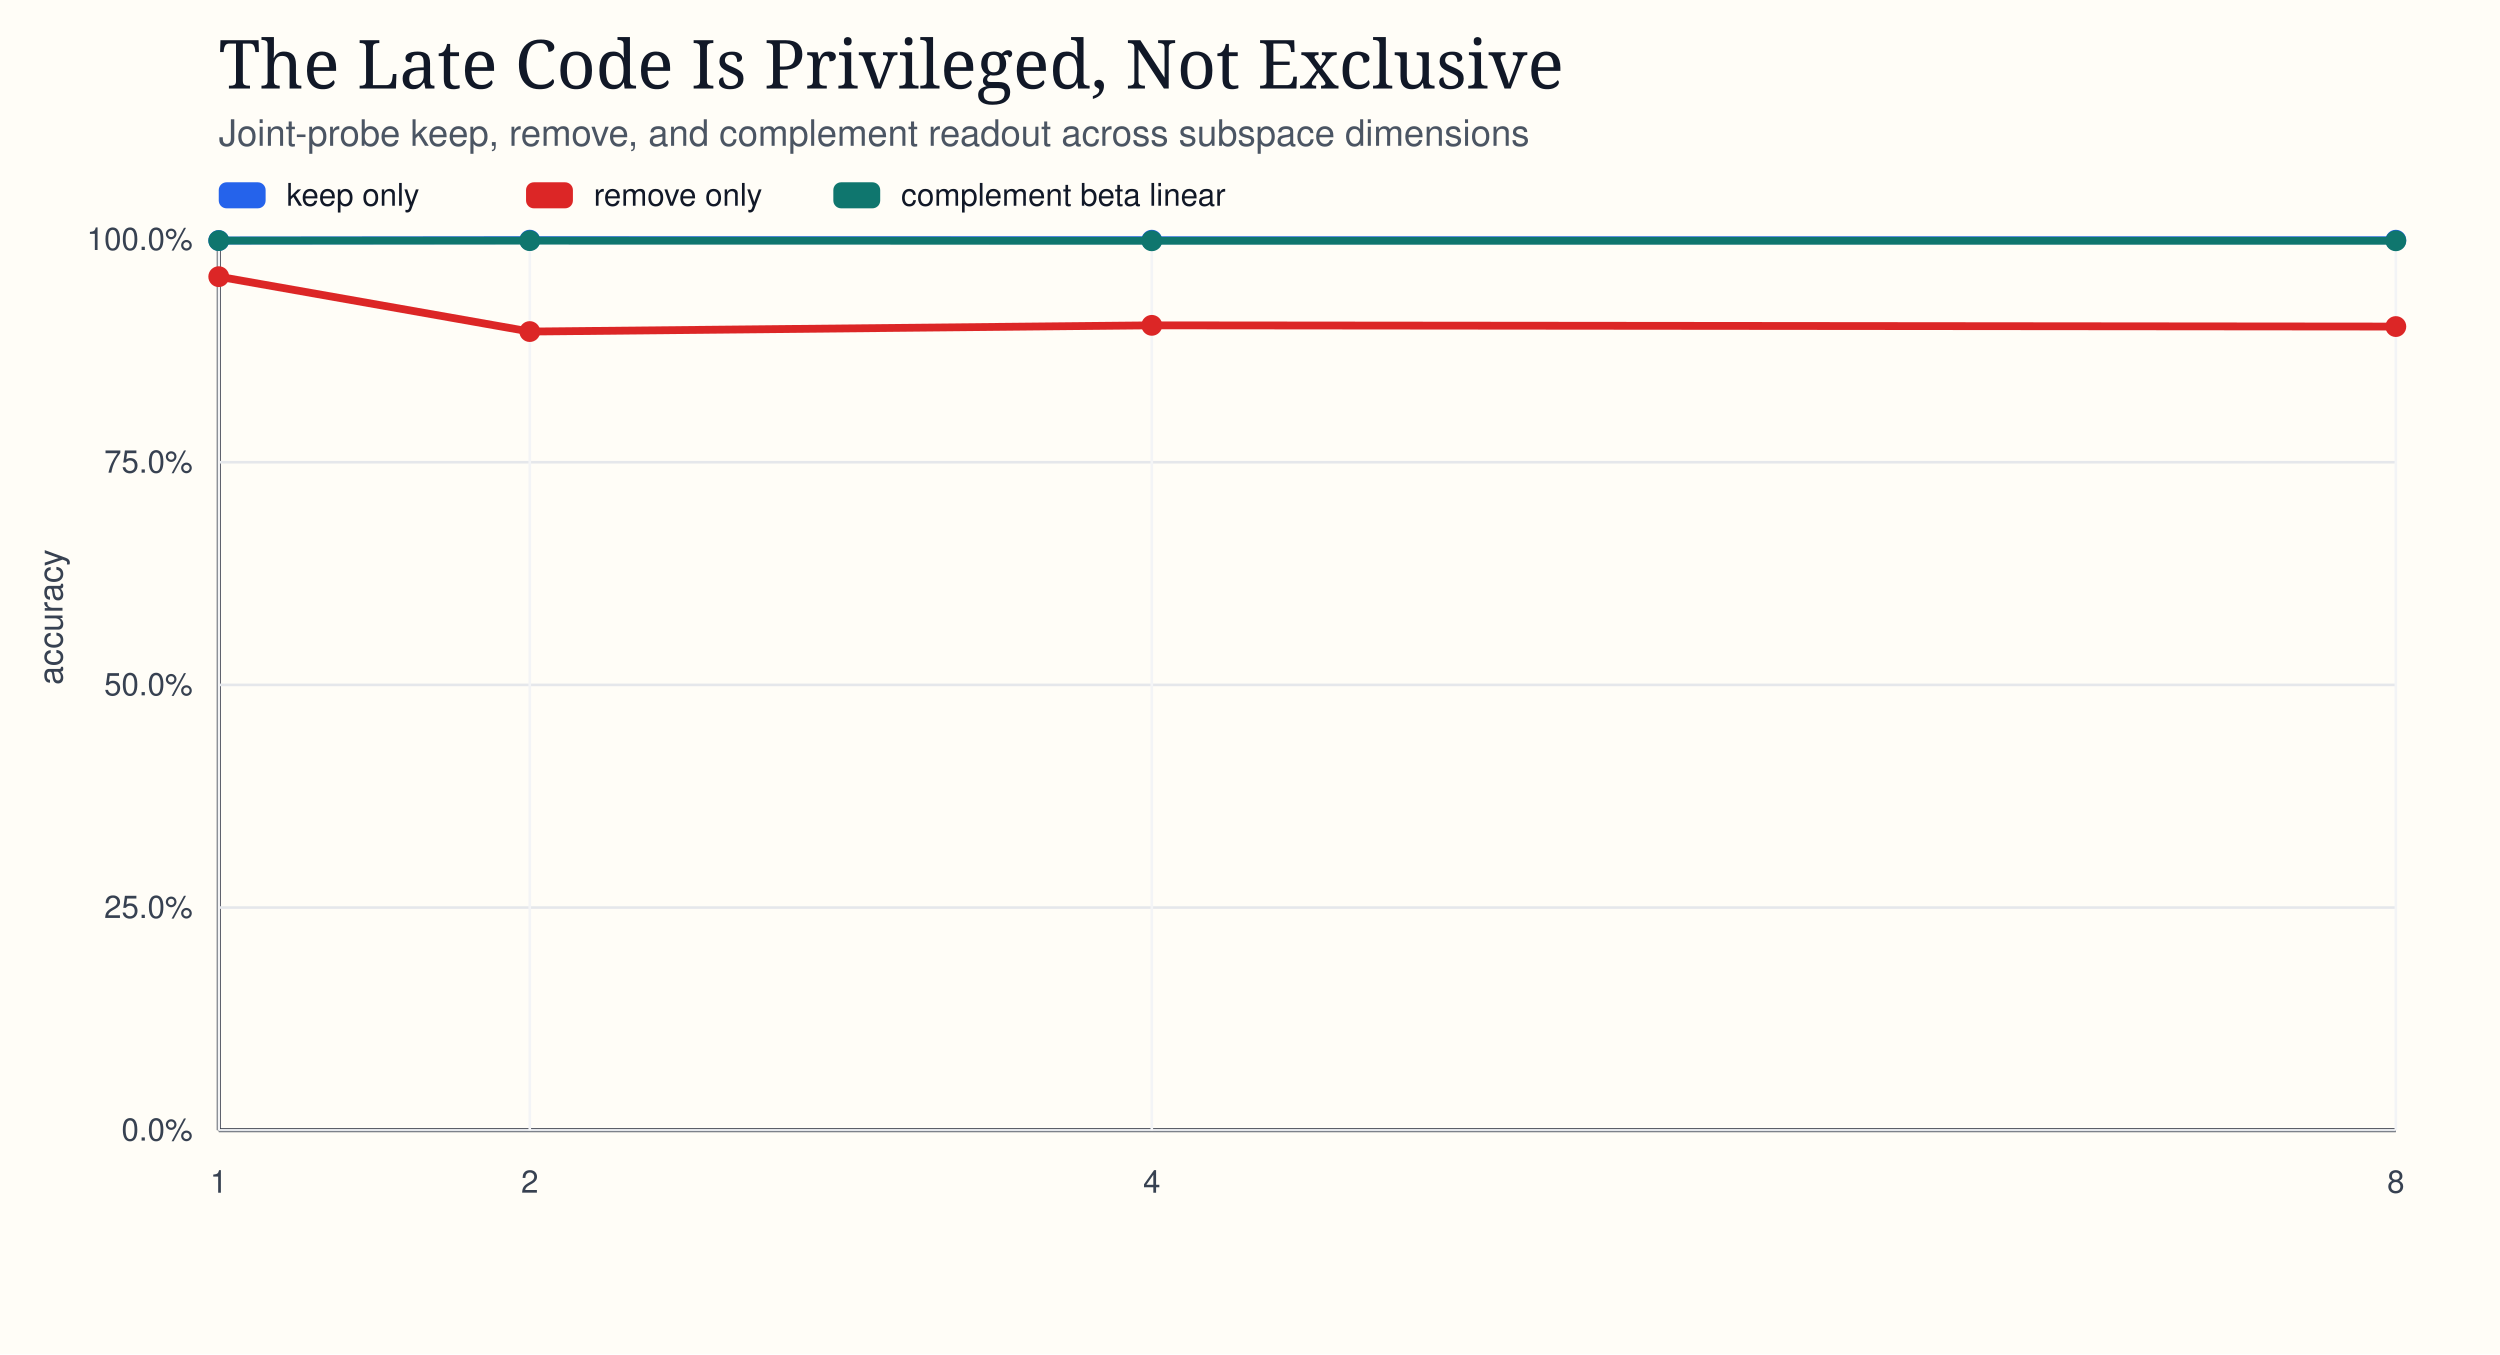
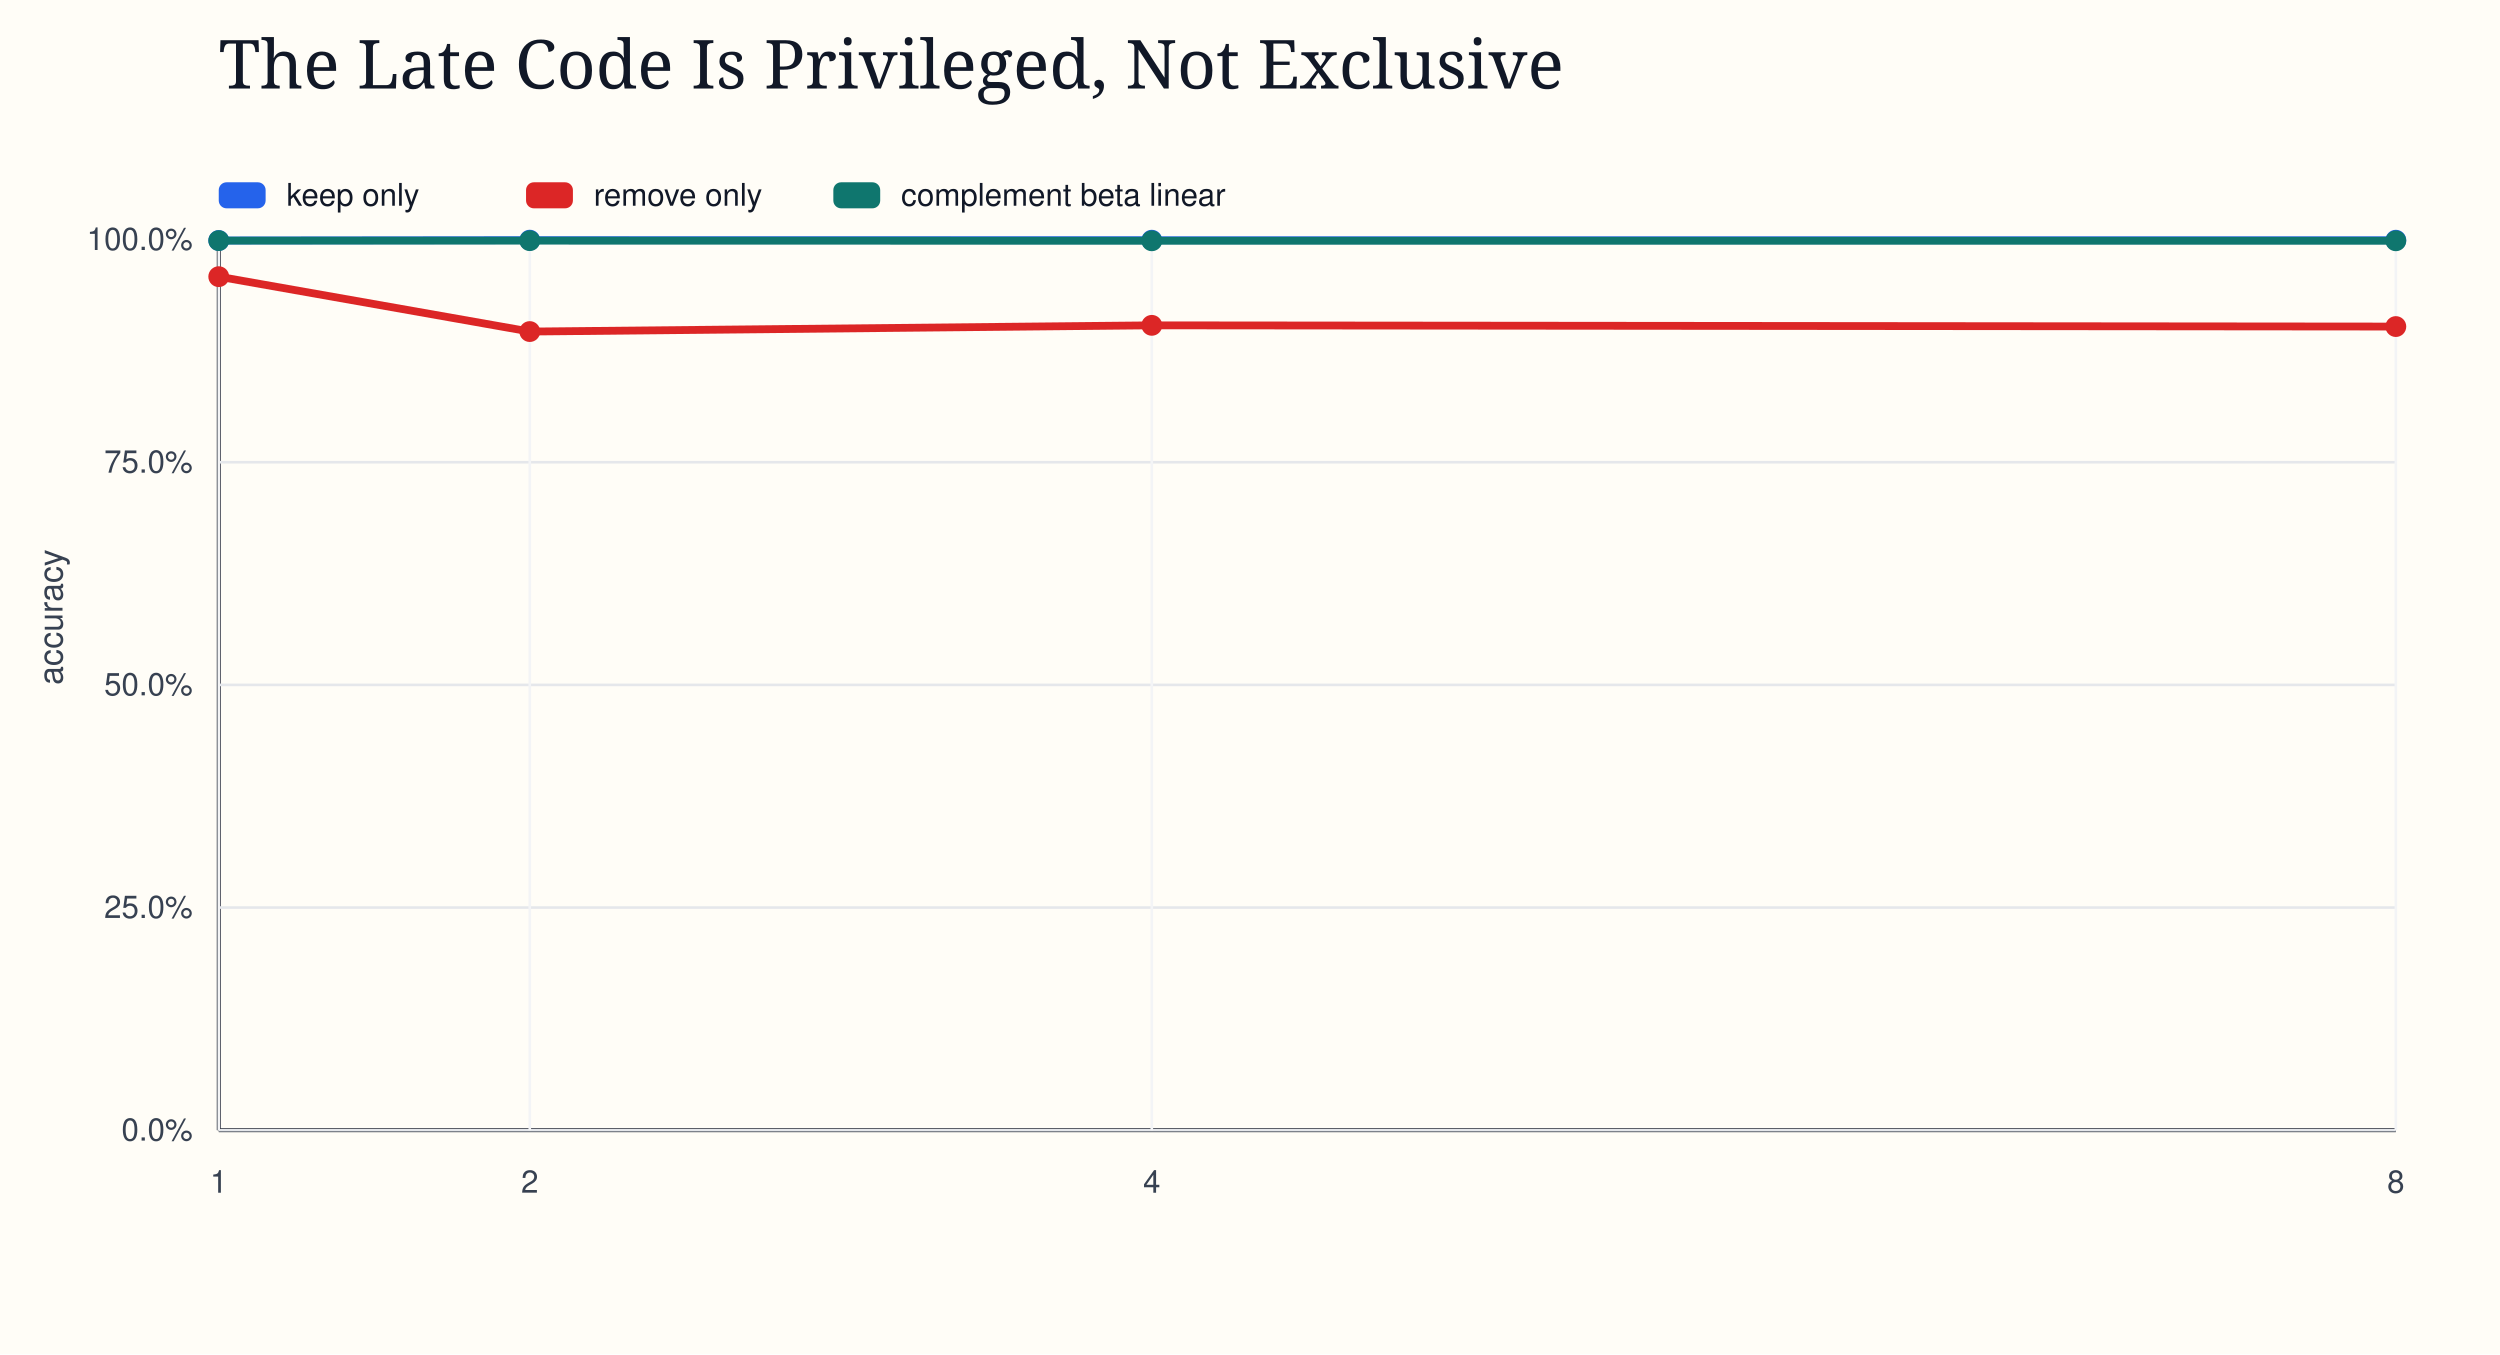
<svg xmlns="http://www.w3.org/2000/svg" width="960" height="520" viewBox="0 0 960 520">
  <rect width="100%" height="100%" fill="#fffdf7" />
  <text x="84" y="34" font-size="26" font-family="Georgia, serif" fill="#111827">The Late Code Is Privileged, Not Exclusive</text>
-   <text x="84" y="56" font-size="14" font-family="Helvetica, Arial, sans-serif" fill="#4b5563">Joint-probe keep, remove, and complement readout across subspace dimensions</text>
+   <text x="84" y="56" font-size="14" font-family="Helvetica, Arial, sans-serif" fill="#4b5563" />
  <text x="24" y="263.0" font-size="13" font-family="Helvetica, Arial, sans-serif" fill="#374151" transform="rotate(-90 24 263.0)">accuracy</text>
  <line x1="84" y1="92" x2="84" y2="434" stroke="#111827" stroke-width="1.5" />
  <line x1="84" y1="434" x2="920" y2="434" stroke="#111827" stroke-width="1.5" />
  <line x1="84" y1="434.00" x2="920" y2="434.00" stroke="#e5e7eb" stroke-width="1" />
  <text x="74" y="438.00" text-anchor="end" font-size="12" font-family="Helvetica, Arial, sans-serif" fill="#374151">0.0%</text>
  <line x1="84" y1="348.50" x2="920" y2="348.50" stroke="#e5e7eb" stroke-width="1" />
  <text x="74" y="352.50" text-anchor="end" font-size="12" font-family="Helvetica, Arial, sans-serif" fill="#374151">25.0%</text>
  <line x1="84" y1="263.00" x2="920" y2="263.00" stroke="#e5e7eb" stroke-width="1" />
  <text x="74" y="267.00" text-anchor="end" font-size="12" font-family="Helvetica, Arial, sans-serif" fill="#374151">50.0%</text>
  <line x1="84" y1="177.50" x2="920" y2="177.50" stroke="#e5e7eb" stroke-width="1" />
  <text x="74" y="181.50" text-anchor="end" font-size="12" font-family="Helvetica, Arial, sans-serif" fill="#374151">75.0%</text>
  <line x1="84" y1="92.00" x2="920" y2="92.00" stroke="#e5e7eb" stroke-width="1" />
  <text x="74" y="96.00" text-anchor="end" font-size="12" font-family="Helvetica, Arial, sans-serif" fill="#374151">100.0%</text>
  <line x1="84.00" y1="92" x2="84.00" y2="434" stroke="#f3f4f6" stroke-width="1" />
  <text x="84.00" y="458.00" text-anchor="middle" font-size="12" font-family="Helvetica, Arial, sans-serif" fill="#374151">1</text>
  <line x1="203.43" y1="92" x2="203.43" y2="434" stroke="#f3f4f6" stroke-width="1" />
  <text x="203.43" y="458.00" text-anchor="middle" font-size="12" font-family="Helvetica, Arial, sans-serif" fill="#374151">2</text>
  <line x1="442.29" y1="92" x2="442.29" y2="434" stroke="#f3f4f6" stroke-width="1" />
  <text x="442.29" y="458.00" text-anchor="middle" font-size="12" font-family="Helvetica, Arial, sans-serif" fill="#374151">4</text>
  <line x1="920.00" y1="92" x2="920.00" y2="434" stroke="#f3f4f6" stroke-width="1" />
  <text x="920.00" y="458.00" text-anchor="middle" font-size="12" font-family="Helvetica, Arial, sans-serif" fill="#374151">8</text>
  <circle cx="84.00" cy="92.35" r="4" fill="#2563eb" />
  <circle cx="203.43" cy="92.22" r="4" fill="#2563eb" />
  <circle cx="442.29" cy="92.24" r="4" fill="#2563eb" />
  <circle cx="920.00" cy="92.24" r="4" fill="#2563eb" />
  <polyline fill="none" stroke="#2563eb" stroke-width="3" points="84.00,92.35 203.43,92.22 442.29,92.24 920.00,92.24" />
  <rect x="84" y="70" width="18" height="10" rx="3" fill="#2563eb" />
  <text x="110" y="79" font-size="12" font-family="Helvetica, Arial, sans-serif" fill="#111827">keep only</text>
  <circle cx="84.00" cy="106.24" r="4" fill="#dc2626" />
  <circle cx="203.43" cy="127.32" r="4" fill="#dc2626" />
  <circle cx="442.29" cy="124.93" r="4" fill="#dc2626" />
  <circle cx="920.00" cy="125.40" r="4" fill="#dc2626" />
  <polyline fill="none" stroke="#dc2626" stroke-width="3" points="84.00,106.24 203.43,127.32 442.29,124.93 920.00,125.40" />
  <rect x="202" y="70" width="18" height="10" rx="3" fill="#dc2626" />
  <text x="228" y="79" font-size="12" font-family="Helvetica, Arial, sans-serif" fill="#111827">remove only</text>
  <circle cx="84.00" cy="92.40" r="4" fill="#0f766e" />
  <circle cx="203.43" cy="92.41" r="4" fill="#0f766e" />
  <circle cx="442.29" cy="92.46" r="4" fill="#0f766e" />
  <circle cx="920.00" cy="92.46" r="4" fill="#0f766e" />
  <polyline fill="none" stroke="#0f766e" stroke-width="3" points="84.00,92.40 203.43,92.41 442.29,92.46 920.00,92.46" />
  <rect x="320" y="70" width="18" height="10" rx="3" fill="#0f766e" />
  <text x="346" y="79" font-size="12" font-family="Helvetica, Arial, sans-serif" fill="#111827">complement beta linear</text>
</svg>
